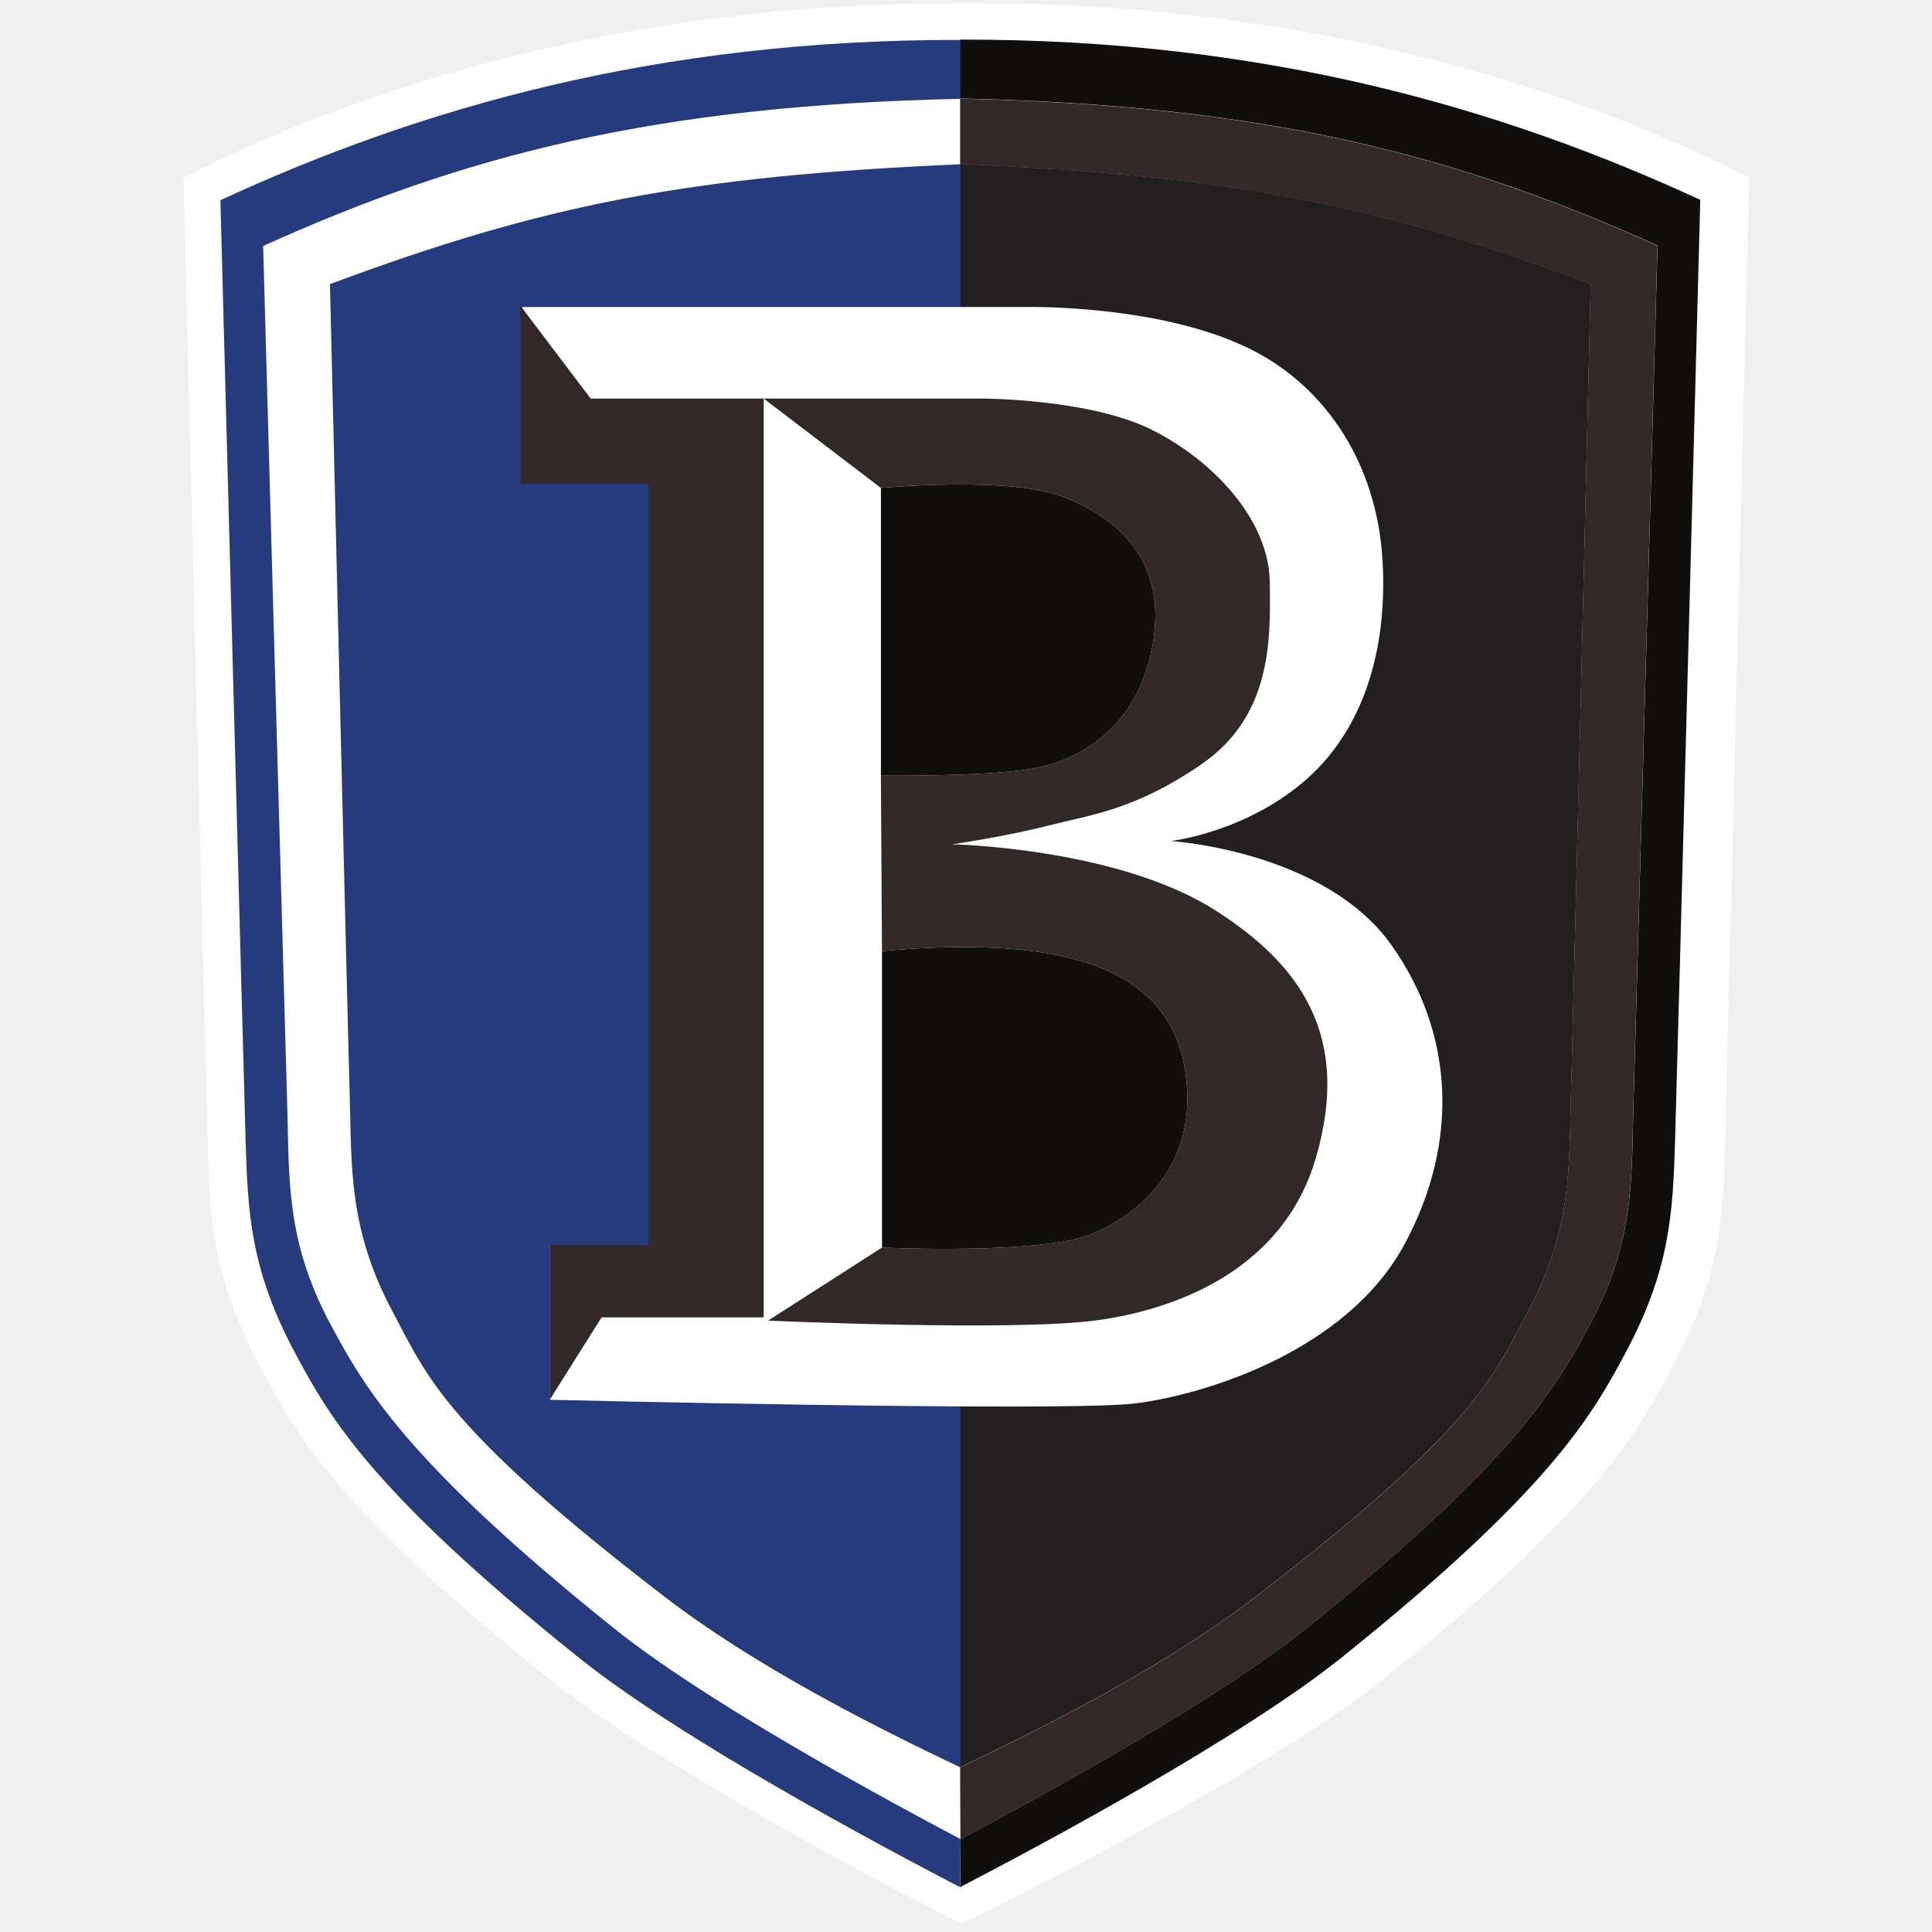
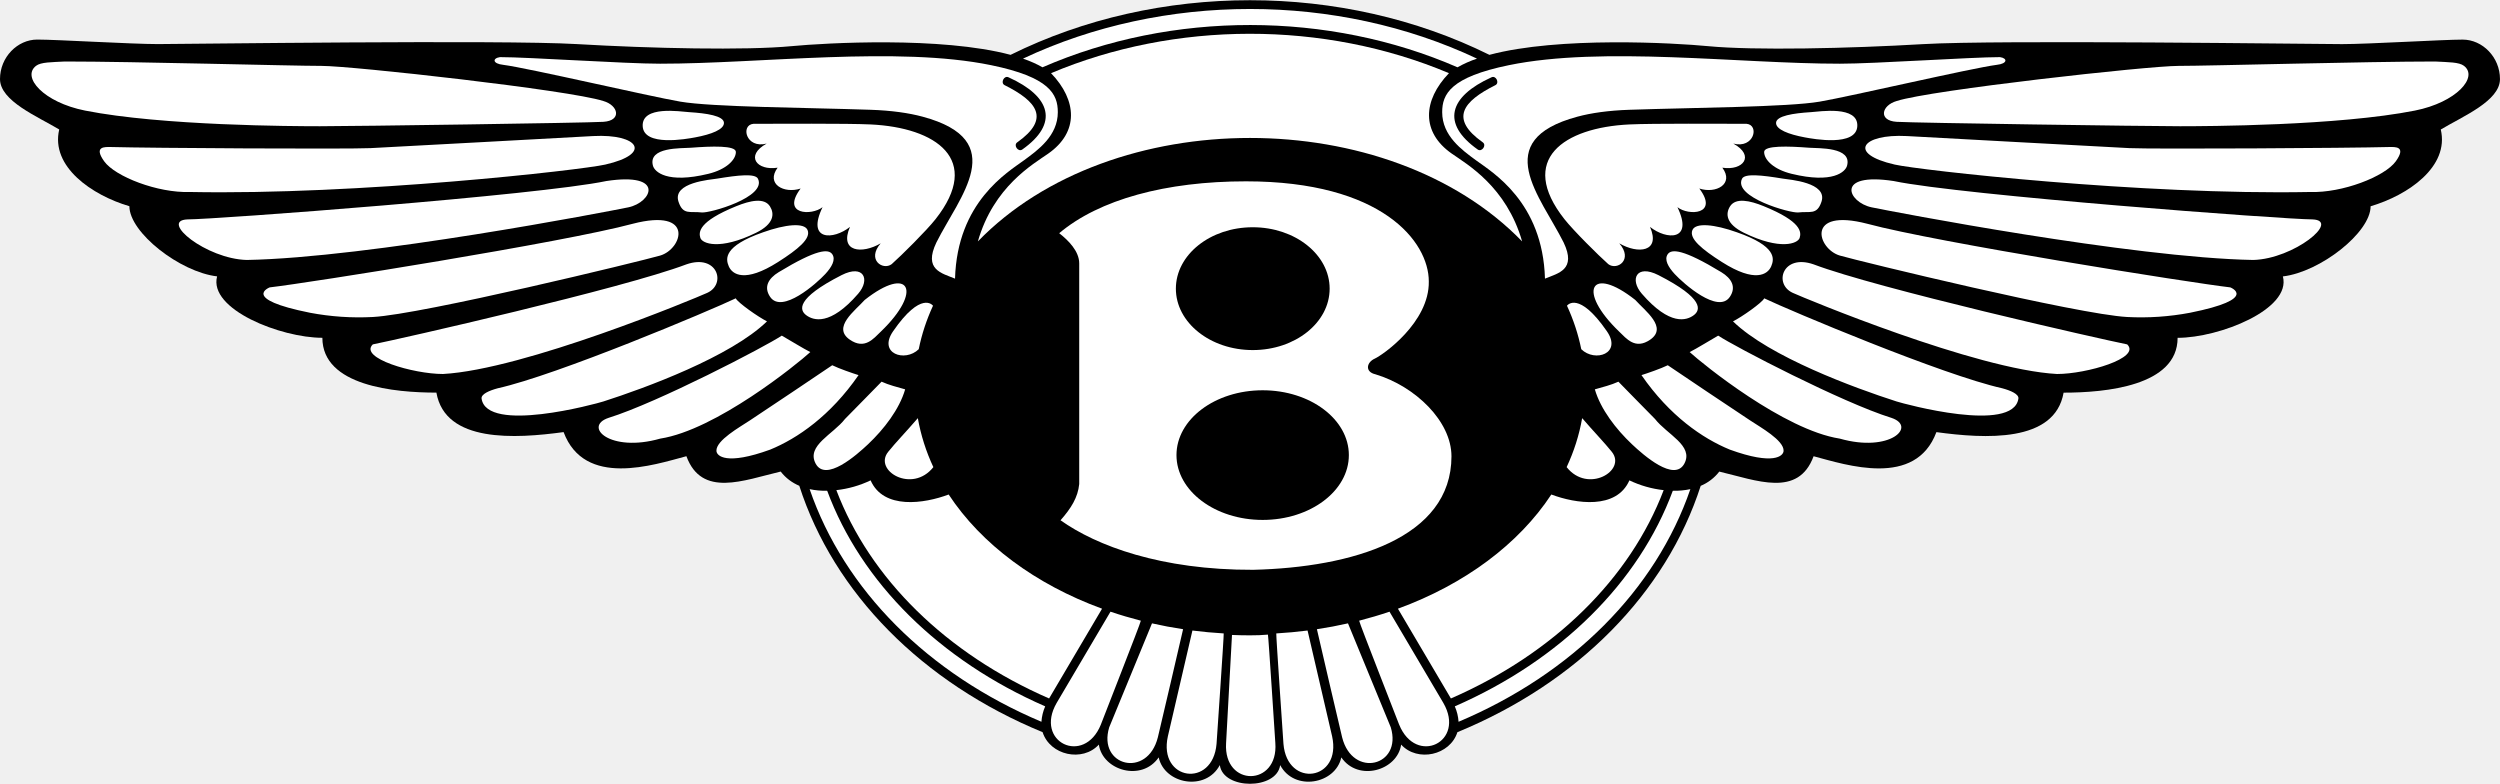
- <svg xmlns="http://www.w3.org/2000/svg" width="200px" height="200px" viewBox="0 0 200 200" version="1.1">
-   <g id="bentley" stroke="none" stroke-width="1" fill="none" fill-rule="evenodd">
-     <g id="bentley_BGL">
-       <g id="bentley" transform="translate(19, 0)">
-         <g id="g10">
-           <g transform="translate(81.18742, 99.58937) scale(-1, 1) rotate(-180) translate(-81.18742, -99.58937) translate(0, 0.076728)">
-             <g id="g12">
-               <path d="M81.489,198.762 C113.088,198.912 141.209,191.391 162.072,180.71 C162.072,180.71 159.715,85.646 159.502,78.64 C159.276,71.193 158.444,65.627 153.757,56.902 C150.315,50.493 146.009,42.761 124.427,25.461 C111.201,14.859 81.136,0.252 81.136,0.252 L80.431,0 C80.431,0 50.87,14.859 37.646,25.461 C16.063,42.761 11.757,50.493 8.315,56.902 C3.628,65.627 2.797,71.193 2.57,78.64 C2.357,85.646 0,180.71 0,180.71 C20.864,191.391 48.985,198.912 80.583,198.762 L81.489,198.762" id="path14" fill="#FFFFFF" />
-               <path d="M80.431,188.87 C48.72,188.194 28.99,183.004 8.24,173.639 C8.24,173.639 10.521,91.626 10.734,84.62 C10.961,77.173 10.545,70.704 15.232,61.979 C18.674,55.57 22.98,47.838 44.562,30.538 C53.753,23.17 70.866,13.782 80.431,8.718 L80.406,3.73 C72.317,7.928 51.456,19.057 40.934,27.492 C19.352,44.792 15.046,52.524 11.603,58.933 C6.917,67.658 6.652,73.563 6.425,81.009 C6.212,88.016 3.817,178.378 3.817,178.378 C24.46,187.918 49.068,195.04 80.431,194.966 L80.431,188.87" id="path16" fill="#253B7D" />
-               <path d="M80.431,16.134 C71.171,20.534 59.081,26.67 49.741,33.848 C26.836,51.449 25.137,56.811 21.695,63.22 C17.009,71.945 17.424,78.414 17.197,85.861 C16.984,92.867 15.156,169.69 15.156,169.69 C37.267,177.927 52.122,180.86 80.431,182.101 L80.431,16.134" id="path18" fill="#253B7D" />
-               <path d="M80.398,188.906 C112.109,188.229 131.839,183.039 152.59,173.675 C152.59,173.675 150.308,91.662 150.095,84.655 C149.868,77.209 150.284,70.74 145.597,62.015 C142.155,55.606 137.849,47.873 116.267,30.573 C107.077,23.206 89.997,13.782 80.431,8.718 L80.423,3.765 C88.512,7.963 109.374,19.093 119.896,27.527 C141.477,44.827 145.784,52.559 149.226,58.968 C153.912,67.693 154.177,73.598 154.404,81.045 C154.617,88.051 157.012,178.413 157.012,178.413 C136.369,187.954 111.762,195.075 80.398,195.002 L80.398,188.906" id="path20" fill="#100F0D" />
-               <path d="M80.398,16.169 C89.658,20.57 101.749,26.705 111.089,33.883 C133.994,51.484 135.692,56.847 139.134,63.256 C143.821,71.981 143.405,78.45 143.632,85.896 C143.845,92.903 145.673,169.726 145.673,169.726 C123.562,177.962 108.708,180.895 80.398,182.137 L80.398,16.169" id="path22" fill="#231F20" />
-               <path d="M37.948,54.195 L37.948,70.141 L48.229,70.141 L48.229,149.12 L35.075,149.12 L35.075,167.322 L87.235,167.322 C87.235,167.322 101.22,167.623 110.593,162.884 C118.252,159.012 123.56,151.099 124.125,140.996 C124.654,131.518 121.968,123.576 116.414,118.581 C110.14,112.94 102.202,112.037 102.202,112.037 C102.202,112.037 118.077,111.059 125.032,101.282 C131.525,92.152 132.1,80.861 126.392,70.292 C120.42,59.234 105.755,54.721 98.498,53.818 C91.242,52.915 37.948,54.195 37.948,54.195" id="path24" fill="#FFFFFF" />
-               <polyline id="path26" fill="#312827" points="37.948 54.269 37.948 70.178 48.153 70.178 48.153 149.043 34.886 149.043 34.886 167.434 42.143 157.844 60.059 157.844 60.059 62.731 43.277 62.731 37.948 54.269" />
-               <path d="M72.192,118.806 L72.192,148.592 C72.192,148.592 85.459,149.833 91.015,147.689 C96.571,145.546 101.615,141.303 100.426,133.022 C99.179,124.334 93.283,120.385 87.613,119.483 C82.584,118.682 72.192,118.806 72.192,118.806" id="path28" fill="#100F0D" />
-               <path d="M72.305,100.641 L72.305,69.952 C72.305,69.952 88.974,69.162 94.19,71.419 C99.406,73.675 105.075,78.865 103.714,88.117 C102.5,96.376 96.004,99.4 88.747,100.528 C81.49,101.656 72.305,100.641 72.305,100.641" id="path30" fill="#100F0D" />
-               <path d="M72.19,118.807 C72.19,118.807 82.582,118.684 87.611,119.484 C93.281,120.387 99.177,124.336 100.424,133.023 C101.613,141.305 96.569,145.547 91.013,147.691 C85.456,149.834 72.19,148.593 72.19,148.593 L60.059,157.844 L82.624,157.844 C82.624,157.844 93.849,157.844 100.313,154.572 C106.776,151.3 112.332,145.207 112.445,138.889 C112.559,132.571 112.559,124.899 105.302,119.934 C98.407,115.218 93.849,114.744 89.427,113.616 C85.005,112.488 79.562,111.698 79.562,111.698 C79.562,111.698 96.684,111.359 106.889,104.815 C115.509,99.287 120.95,91.953 117.208,79.204 C113.466,66.455 100.571,63.192 94.303,62.393 C85.459,61.265 60.513,62.393 60.513,62.393 L72.303,69.954 C72.303,69.954 88.972,69.164 94.188,71.42 C99.404,73.677 105.073,78.867 103.713,88.119 C102.498,96.377 96.002,99.401 88.745,100.529 C81.488,101.658 72.303,100.642 72.303,100.642" id="path32" fill="#312827" />
-               <path d="M80.389,182.116 C108.698,180.875 123.552,177.941 145.663,169.705 C145.663,169.705 143.836,92.882 143.622,85.876 C143.396,78.429 143.811,71.96 139.124,63.235 C135.682,56.826 133.984,51.464 111.079,33.863 C101.739,26.685 89.649,20.549 80.389,16.149 L80.422,8.698 C89.987,13.762 107.067,23.186 116.257,30.553 C137.839,47.853 142.146,55.585 145.588,61.994 C150.274,70.719 149.859,77.188 150.086,84.634 C150.299,91.641 152.58,173.654 152.58,173.654 C131.83,183.018 112.1,188.208 80.389,188.885 L80.389,182.116" id="path34" fill="#312827" />
-             </g>
-           </g>
-         </g>
-       </g>
-     </g>
-   </g>
+ <svg xmlns="http://www.w3.org/2000/svg" width="2500" height="784" viewBox="0 0 140.53 44.046">
+   <path d="M71.961 42.996c.795 1.498 3.107 1.073 3.437-.433.951 1.386 3.153.739 3.363-.719.921 1.004 2.748.602 3.162-.698.006-.019-.006.019 0 0C88.7 38.359 93.66 33.317 95.6 27.298a2.58 2.58 0 0 0 1.045-.801c2.096.493 4.438 1.479 5.301-.863 1.85.493 5.729 1.784 6.903-1.355 2.712.37 6.656.616 7.15-2.219 2.342 0 6.409-.37 6.409-3.082 2.343 0 6.41-1.603 5.917-3.452 2.096-.246 4.932-2.465 4.932-3.944 2.095-.616 4.438-2.219 3.944-4.314 1.232-.74 3.328-1.603 3.328-2.835s-.986-2.219-2.096-2.219-5.301.254-6.78.254c-1.478 0-19.353-.247-23.544 0-4.191.246-9.492.362-12.081.116-1.907-.184-8.404-.556-12.305.487-8.262-4.094-18.653-4.095-26.917 0-3.9-1.042-10.398-.67-12.306-.489-2.589.247-7.889.13-12.081-.116-4.191-.247-22.066 0-23.545 0s-5.67-.254-6.78-.254S0 3.199 0 4.431c0 1.233 2.096 2.096 3.329 2.835-.494 2.096 1.849 3.698 3.944 4.314 0 1.479 2.835 3.698 4.931 3.944-.493 1.85 3.575 3.452 5.917 3.452 0 2.711 4.068 3.082 6.41 3.082.493 2.835 4.438 2.589 7.15 2.219 1.174 3.14 5.054 1.849 6.903 1.355.863 2.343 3.205 1.356 5.301.863.286.372.646.63 1.045.801 1.94 6.02 6.901 11.062 13.677 13.849.005.019-.006-.019 0 0 .414 1.3 2.241 1.702 3.162.698.21 1.458 2.412 2.104 3.363.719.329 1.506 2.642 1.931 3.436.433.189 1.401 3.204 1.401 3.393.001z" />
+   <path d="M48.939 26.99c.725 1.657 3.016 1.312 4.388.795 1.83 2.784 4.874 5.05 8.622 6.419l-2.977 5.046c-5.787-2.521-10.071-6.741-11.959-11.71a5.99 5.99 0 0 0 1.926-.55z" fill="#fff" />
+   <path d="M58.541 40.56c-6.389-2.698-11.085-7.418-13.03-13.076.321.07.654.097.987.091 1.905 5.147 6.304 9.521 12.254 12.118a2.6 2.6 0 0 0-.211.867zM61.884 40.711a.085.085 0 0 1-.003.009c-.947 2.33-3.756.982-2.485-1.218l3.027-5.13c.555.188 1.124.356 1.706.506.012.079-2.212 5.727-2.245 5.833zM65.085 41.436c-.586 2.331-3.396 1.62-2.735-.562l2.406-5.846c.572.13 1.155.24 1.748.329.006.022-1.419 6.079-1.419 6.079zM68.384 41.804c-.209 2.508-3.288 2.073-2.736-.425 0 .002 1.375-5.935 1.38-5.948.578.073 1.164.129 1.759.163.021.054-.401 6.16-.403 6.21zM68.92 41.766c0 .001.328-6.071.333-6.086.576.024 1.427.041 2.02-.019.028.052.41 6.042.416 6.091.186 2.455-2.916 2.505-2.769.014zM2.028 3.687c.276-.211.87-.2 1.621-.242 3.821 0 12.697.247 14.423.247s13.93 1.356 15.84 1.973c.863.247 1.048 1.109 0 1.171-1.048.062-14.076.248-15.925.248-1.434 0-8.893-.025-13.204-.88-2.332-.463-3.584-1.885-2.755-2.517zM6.225 8.252c2.219.062 13.313.124 14.608.062 1.294-.062 11.341-.616 12.512-.678 2.533-.133 3.353.995.678 1.603-1.356.309-13.868 1.726-23.36 1.541-1.788.062-4.191-.863-4.808-1.726-.616-.863.062-.802.37-.802zM10.54 12.321c1.541 0 19.723-1.356 23.545-2.157 3.324-.506 2.574 1.202 1.232 1.479-1.128.233-14.608 2.835-21.449 2.958-2.281-.061-4.931-2.219-3.328-2.28zM15.162 16.142c2.158-.247 16.519-2.527 20.402-3.575 3.512-.91 2.803 1.424 1.541 1.788-1.124.324-13.363 3.303-16.149 3.452a14.781 14.781 0 0 1-3.528-.238c-3.936-.787-2.266-1.427-2.266-1.427zM20.956 19.347c1.541-.308 14.053-3.144 17.628-4.499 1.742-.607 2.266 1.104 1.171 1.602-.678.308-10.293 4.314-14.854 4.561-1.664 0-4.742-.896-3.945-1.664zM41.357 16.758c-1.417.678-10.046 4.315-13.375 5.055-.462.123-.95.327-.911.584.296 1.968 6.422.294 6.847.158 2.356-.755 7.159-2.518 9.196-4.503-.493-.246-1.633-1.047-1.757-1.294zM43.946 18.854c-.924.616-6.965 3.761-9.738 4.623-1.449.483.076 1.973 2.906 1.166 3.128-.485 7.695-4.186 8.435-4.864-.37-.185-1.171-.678-1.603-.925zM46.782 20.519c-1.117.764-3.267 2.192-4.632 3.103-.563.376-1.907 1.119-1.878 1.713.014.284.554.823 3.021-.073 1.534-.628 3.391-1.905 4.968-4.188-.308-.094-1.11-.371-1.479-.555zM49.555 21.443c-.578.578-1.325 1.368-2.056 2.096-.673.868-2.173 1.493-1.657 2.496.559 1.086 2.319-.477 2.953-1.075.896-.847 1.761-1.966 2.086-3.086-.432-.123-.925-.246-1.326-.431z" fill="#fff" />
+   <path d="M28.106 3.199c1.603 0 7.026.37 8.999.37 5.668 0 13.338-1 18.61.083 3.277.673 3.747 1.622 3.747 2.642 0 1.327-1.109 2.124-1.895 2.7-.924.678-3.76 2.342-3.883 6.657-.739-.308-1.787-.493-1.047-2.034 1.291-2.583 4.194-5.729-.771-7.069-.783-.211-1.748-.349-2.927-.389-3.636-.123-8.909-.15-10.697-.458-1.787-.308-8.534-1.884-9.951-2.068-.617-.065-.617-.373-.185-.434z" fill="#fff" />
+   <path d="M42.355 6.947c1.294 0 5.257-.027 6.586.036 3.676.175 6.301 1.966 3.646 5.327-.52.657-1.91 2.034-2.465 2.527-.493.37-1.418-.247-.617-1.171-1.048.616-2.342.493-1.726-.924-.925.74-2.465.801-1.541-1.109-.616.493-2.342.432-1.233-1.048-.924.308-1.972-.247-1.294-1.171-1.171.186-1.849-.678-.616-1.355-1.171.305-1.479-1.051-.74-1.112zM38.739 6.292c-.499-.032-2.664-.384-2.612.783.052 1.168 2.457.727 2.951.635.91-.169 1.637-.447 1.616-.824-.021-.387-.969-.532-1.955-.594zM38.827 8.293c-.526.04-2.417-.053-2.122 1.015.093.336.788 1.016 3.113.451 1.019-.248 1.547-.794 1.547-1.228 0-.379-1.37-.327-2.538-.238zM40.32 10.027c-.374.062-2.542.21-2.179 1.303.254.762.644.521 1.305.6.436.052 3.666-.858 3.161-1.894-.15-.308-1.1-.204-2.287-.009zM41.392 11.576c-2.15.873-2.122 1.464-2.024 1.783.097.32 1.083.715 3.123-.282 1.033-.505 1.046-1.079.792-1.485-.317-.509-1.119-.33-1.891-.016zM42.897 13.044c-2.238.78-2.11 1.492-1.933 1.91.195.462.902.954 2.77-.236 1.128-.718 1.862-1.32 1.661-1.798-.182-.434-1.249-.321-2.498.124zM43.773 15.286c-.587.356-.854.838-.484 1.387.662.984 2.614-.752 3.104-1.283.364-.394.597-.808.391-1.111-.213-.312-.875-.288-3.011 1.007zM47.307 15.453c-2.606 1.329-2.356 1.973-1.993 2.248.401.304 1.346.623 2.926-1.203.693-.8.312-1.676-.933-1.045zM48.608 16.847c-.55.615-1.839 1.542-.841 2.233.841.582 1.334-.057 1.748-.453 2.394-2.303 1.602-3.761-.907-1.78z" fill="#fff" />
+   <path d="M56.472 4.775c1.83.915 2.587 1.887.708 3.215-.23.162.054.565.284.403 2.068-1.46 1.623-2.975-.771-4.059-.252-.126-.472.315-.221.441z" />
+   <path d="M81.59 25.638c0-1.966-2.025-3.932-4.274-4.61-.601-.136-.506-.67-.038-.881.45-.204 3.075-2.034 3.038-4.339 0-2.237-2.626-5.627-10.276-5.627-4.5 0-8.25 1.017-10.5 2.916.524.407 1.125 1.017 1.125 1.695v12.407c-.075.746-.45 1.356-1.051 2.034 2.02 1.434 5.637 2.802 10.83 2.785 5.55-.136 11.146-1.77 11.146-6.38z" fill="#fff" />
+   <ellipse cx="70.42" cy="16.214" rx="4.322" ry="3.452" />
+   <ellipse cx="70.977" cy="25.57" rx="4.845" ry="3.644" />
+   <path d="M51.644 19.617c.169-.841.44-1.658.802-2.443-.021-.031-.662-.851-2.241 1.431-.872 1.259.668 1.766 1.439 1.012zM51.593 23.493c-.65.755-1.263 1.389-1.668 1.895-.846 1.058 1.355 2.362 2.541.858a10.977 10.977 0 0 1-.873-2.753zM81.929 3.771a6.226 6.226 0 0 1 1.096-.488c-7.892-3.72-17.629-3.72-25.52 0 .41.142.778.304 1.095.488 7.308-3.183 16.085-3.155 23.329 0z" fill="#fff" />
+   <path d="M85.562 13.558c-.886-3.082-3.098-4.336-3.956-4.936-1.725-1.205-1.631-2.986-.157-4.521-7.043-2.969-15.408-2.935-22.368 0 1.474 1.535 1.567 3.316-.157 4.521-.858.6-3.071 1.854-3.956 4.936 7.523-7.753 23.071-7.754 30.594 0zM91.591 26.99c-.726 1.657-3.017 1.312-4.388.795-1.83 2.784-4.874 5.05-8.623 6.419l2.978 5.046c5.787-2.521 10.07-6.741 11.96-11.71a5.981 5.981 0 0 1-1.927-.55z" fill="#fff" />
+   <path d="M81.989 40.56c6.389-2.698 11.086-7.418 13.03-13.076a4.28 4.28 0 0 1-.987.091c-1.905 5.147-6.304 9.521-12.254 12.118a2.6 2.6 0 0 1 .211.867zM78.645 40.711l.004.009c.947 2.33 3.756.982 2.485-1.218l-3.027-5.13c-.555.188-1.123.356-1.706.506-.012.079 2.212 5.727 2.244 5.833zM75.444 41.436c.587 2.331 3.396 1.62 2.735-.562 0 0-2.28-5.543-2.406-5.846-.571.13-1.154.24-1.747.329-.006.022 1.418 6.079 1.418 6.079zM72.146 41.804c.209 2.508 3.287 2.073 2.735-.425.001.002-1.374-5.935-1.38-5.948-.578.073-1.165.129-1.759.163-.02.054.402 6.16.404 6.21zM138.502 3.687c-.276-.211-.87-.2-1.621-.242-3.821 0-12.697.247-14.423.247s-13.93 1.356-15.84 1.973c-.863.247-1.048 1.109 0 1.171 1.048.062 14.075.248 15.924.248 1.435 0 8.894-.025 13.204-.88 2.334-.463 3.586-1.885 2.756-2.517zM134.304 8.252c-2.219.062-13.312.124-14.607.062-1.294-.062-11.341-.616-12.512-.678-2.533-.133-3.354.995-.678 1.603 1.355.309 13.868 1.726 23.359 1.541 1.787.062 4.191-.863 4.808-1.726s-.061-.802-.37-.802zM129.99 12.321c-1.541 0-19.723-1.356-23.545-2.157-3.324-.506-2.574 1.202-1.232 1.479 1.128.233 14.607 2.835 21.449 2.958 2.28-.061 4.93-2.219 3.328-2.28zM125.368 16.142c-2.157-.247-16.519-2.527-20.401-3.575-3.512-.91-2.804 1.424-1.541 1.788 1.123.324 13.362 3.303 16.148 3.452a14.781 14.781 0 0 0 3.528-.238c3.936-.787 2.266-1.427 2.266-1.427zM119.574 19.347c-1.541-.308-14.053-3.144-17.628-4.499-1.741-.607-2.266 1.104-1.171 1.602.678.308 10.293 4.314 14.854 4.561 1.664 0 4.742-.896 3.945-1.664zM99.172 16.758c1.417.678 10.047 4.315 13.375 5.055.462.123.95.327.911.584-.296 1.968-6.422.294-6.847.158-2.355-.755-7.159-2.518-9.196-4.503.494-.246 1.634-1.047 1.757-1.294zM96.583 18.854c.924.616 6.965 3.761 9.738 4.623 1.449.483-.076 1.973-2.906 1.166-3.128-.485-7.695-4.186-8.435-4.864.371-.185 1.172-.678 1.603-.925zM93.749 20.519c1.116.764 3.267 2.192 4.632 3.103.563.376 1.907 1.119 1.878 1.713-.014.284-.554.823-3.021-.073-1.534-.628-3.391-1.905-4.968-4.188.307-.094 1.108-.371 1.479-.555zM90.974 21.443c.578.578 1.326 1.368 2.057 2.096.674.868 2.174 1.493 1.657 2.496-.559 1.086-2.319-.477-2.952-1.075-.896-.847-1.762-1.966-2.087-3.086.432-.123.925-.246 1.325-.431z" fill="#fff" />
+   <path d="M112.424 3.199c-1.603 0-7.026.37-8.999.37-5.669 0-13.339-1-18.61.083-3.277.673-3.747 1.622-3.747 2.642 0 1.327 1.108 2.124 1.894 2.7.925.678 3.761 2.342 3.884 6.657.739-.308 1.787-.493 1.048-2.034-1.292-2.583-4.194-5.729.771-7.069.783-.211 1.748-.349 2.928-.389 3.636-.123 8.909-.15 10.696-.458s8.534-1.884 9.951-2.068c.616-.065.616-.373.184-.434z" fill="#fff" />
+   <path d="M98.174 6.947c-1.294 0-5.257-.027-6.586.036-3.676.175-6.301 1.966-3.646 5.327.52.657 1.91 2.034 2.465 2.527.493.37 1.418-.247.616-1.171 1.049.616 2.343.493 1.727-.924.924.74 2.465.801 1.541-1.109.616.493 2.342.432 1.232-1.048.925.308 1.973-.247 1.294-1.171 1.172.186 1.85-.678.616-1.355 1.173.305 1.481-1.051.741-1.112zM101.791 6.292c.499-.032 2.664-.384 2.612.783-.052 1.168-2.457.727-2.951.635-.91-.169-1.637-.447-1.616-.824.021-.387.969-.532 1.955-.594zM101.704 8.293c.525.04 2.417-.053 2.121 1.015-.093.336-.787 1.016-3.112.451-1.02-.248-1.547-.794-1.547-1.228 0-.379 1.369-.327 2.538-.238zM100.209 10.027c.374.062 2.542.21 2.179 1.303-.254.762-.644.521-1.305.6-.436.052-3.666-.858-3.161-1.894.151-.308 1.101-.204 2.287-.009zM99.138 11.576c2.149.873 2.121 1.464 2.024 1.783-.098.32-1.083.715-3.123-.282-1.033-.505-1.047-1.079-.793-1.485.318-.509 1.12-.33 1.892-.016zM97.632 13.044c2.238.78 2.11 1.492 1.933 1.91-.195.462-.902.954-2.771-.236-1.128-.718-1.862-1.32-1.66-1.798.183-.434 1.249-.321 2.498.124zM96.756 15.286c.587.356.854.838.484 1.387-.661.984-2.614-.752-3.104-1.283-.363-.394-.597-.808-.391-1.111.213-.312.876-.288 3.011 1.007zM93.223 15.453c2.606 1.329 2.356 1.973 1.993 2.248-.401.304-1.346.623-2.926-1.203-.693-.8-.312-1.676.933-1.045zM91.921 16.847c.55.615 1.839 1.542.842 2.233-.842.582-1.335-.057-1.748-.453-2.394-2.303-1.602-3.761.906-1.78z" fill="#fff" />
+   <path d="M84.058 4.775c-1.83.915-2.587 1.887-.707 3.215.229.162-.055.565-.285.403-2.067-1.46-1.622-2.975.772-4.059.251-.126.471.315.22.441z" />
+   <path d="M88.886 19.617c-.17-.841-.44-1.658-.803-2.443.021-.031.662-.851 2.241 1.431.873 1.259-.667 1.766-1.438 1.012zM88.936 23.493c.65.755 1.264 1.389 1.669 1.895.846 1.058-1.355 2.362-2.541.858.411-.881.707-1.803.872-2.753z" fill="#fff" />
</svg>
